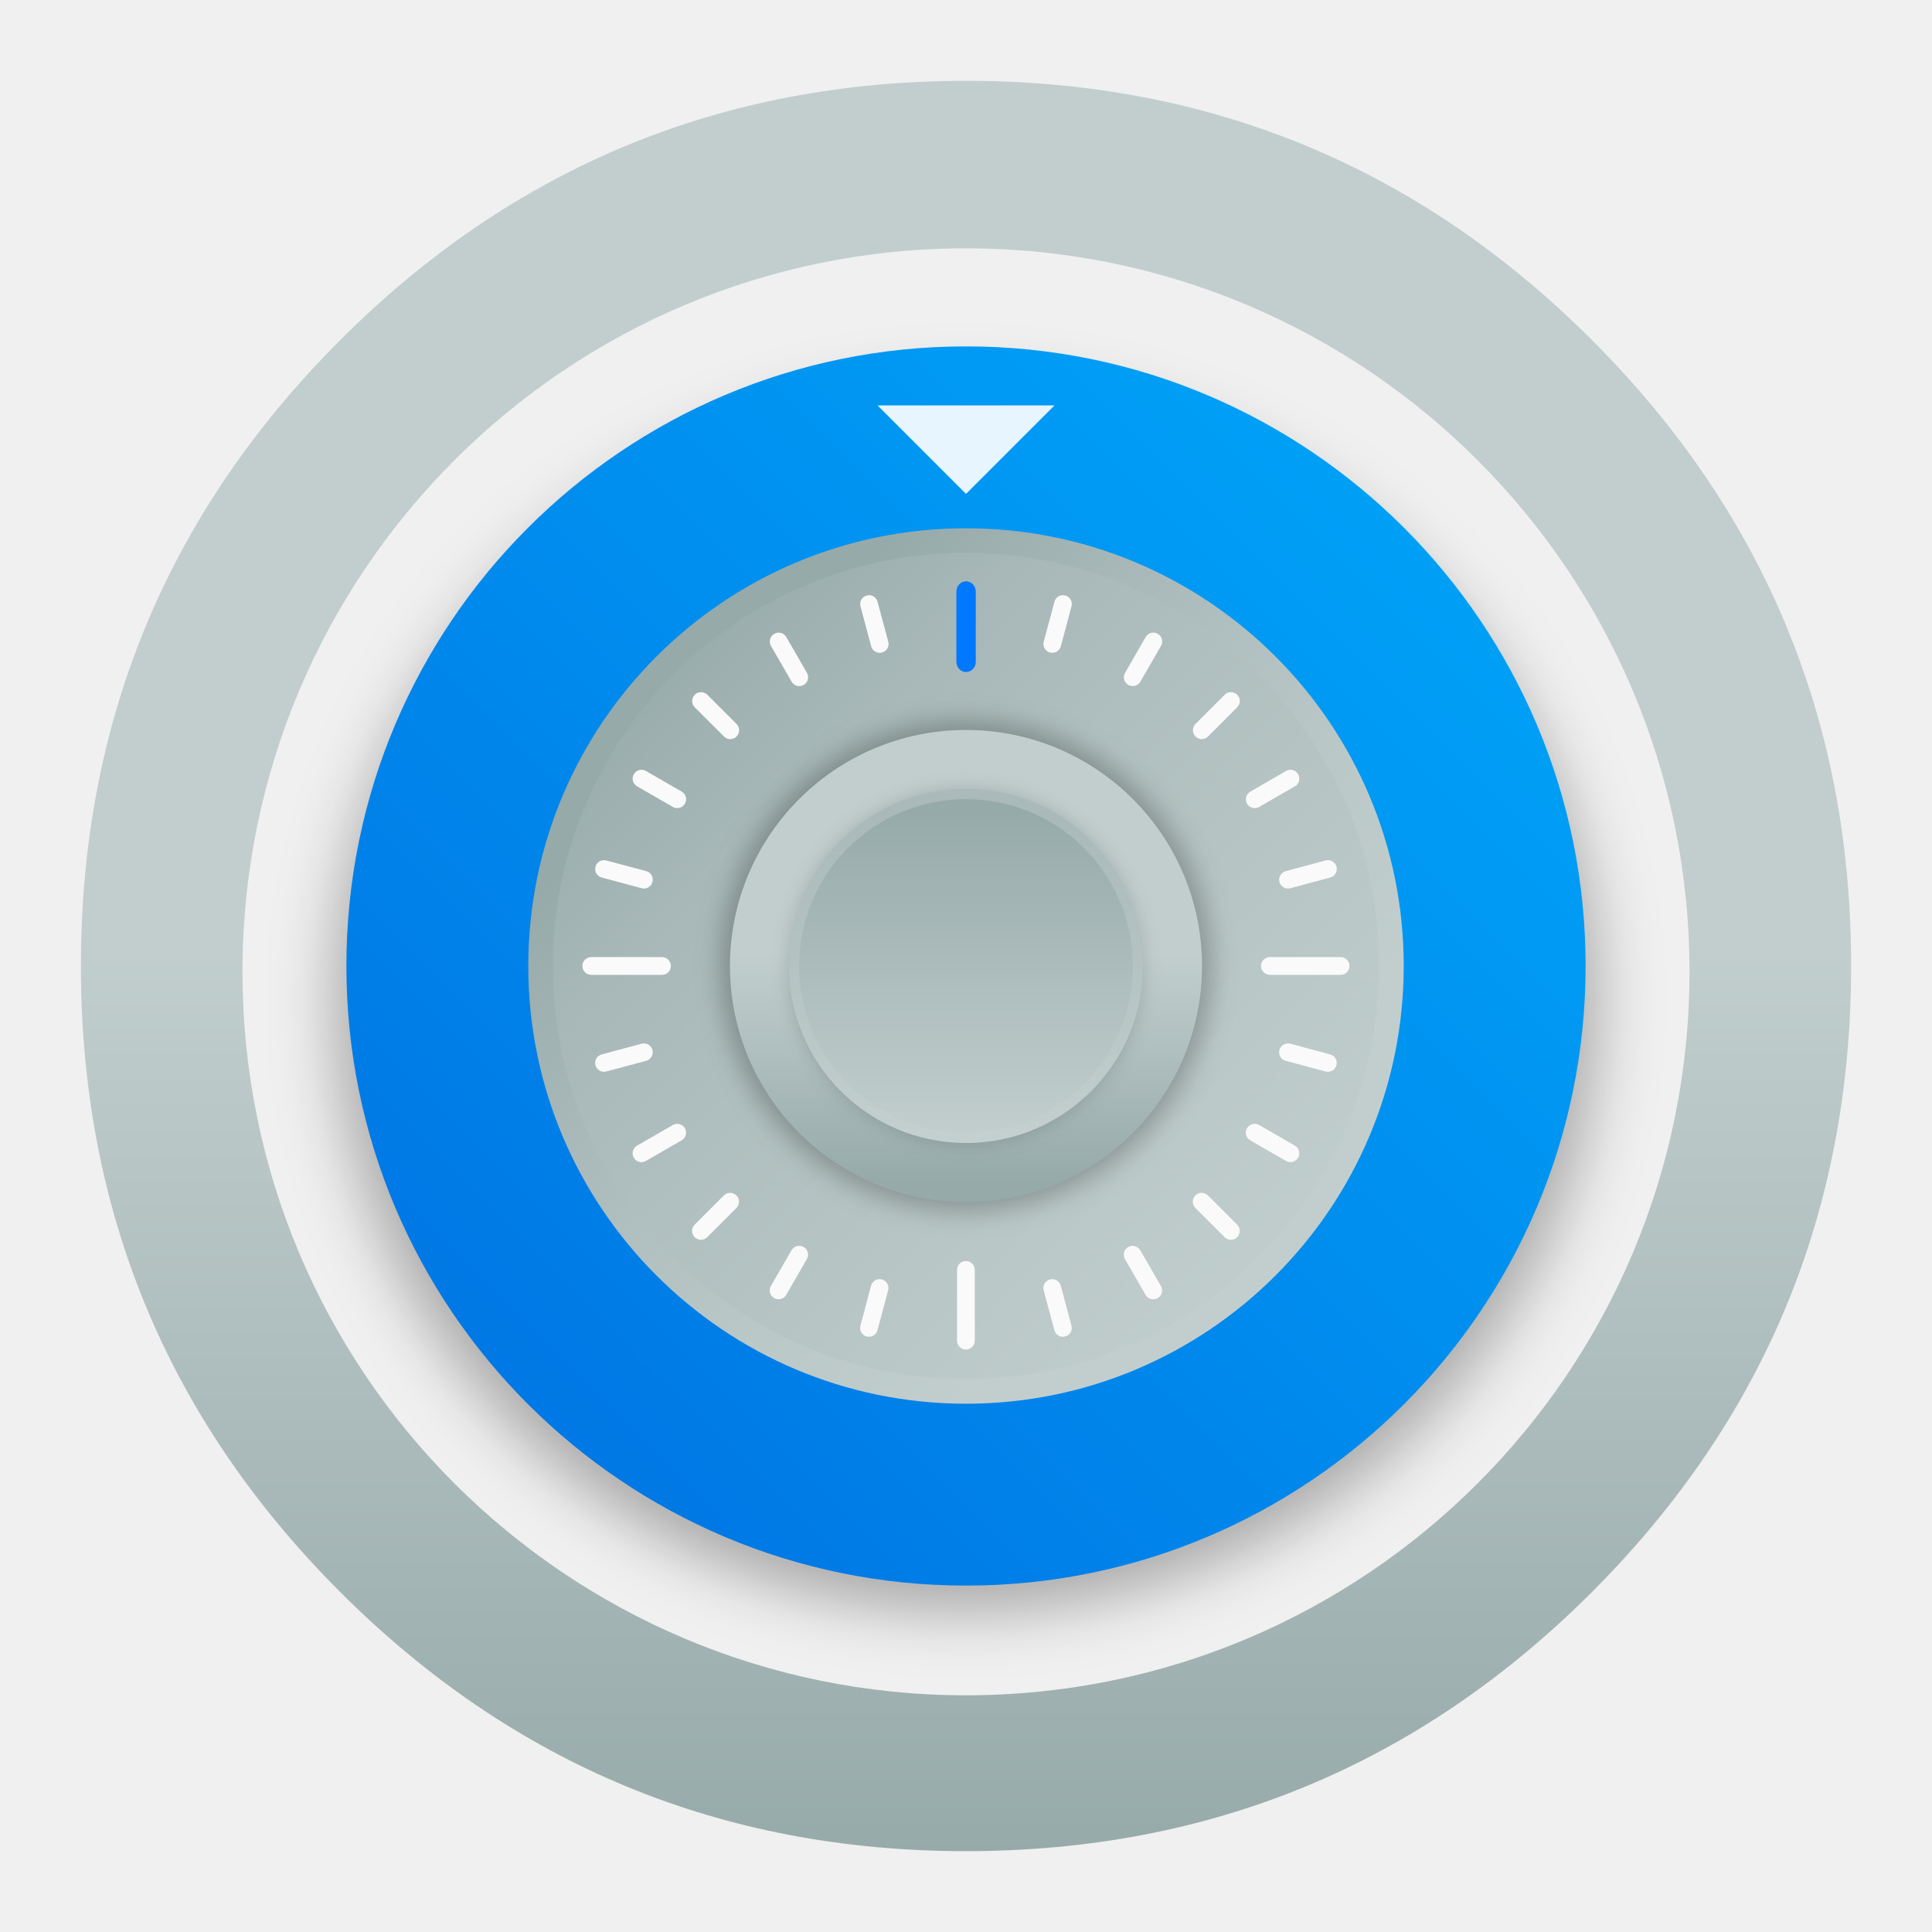
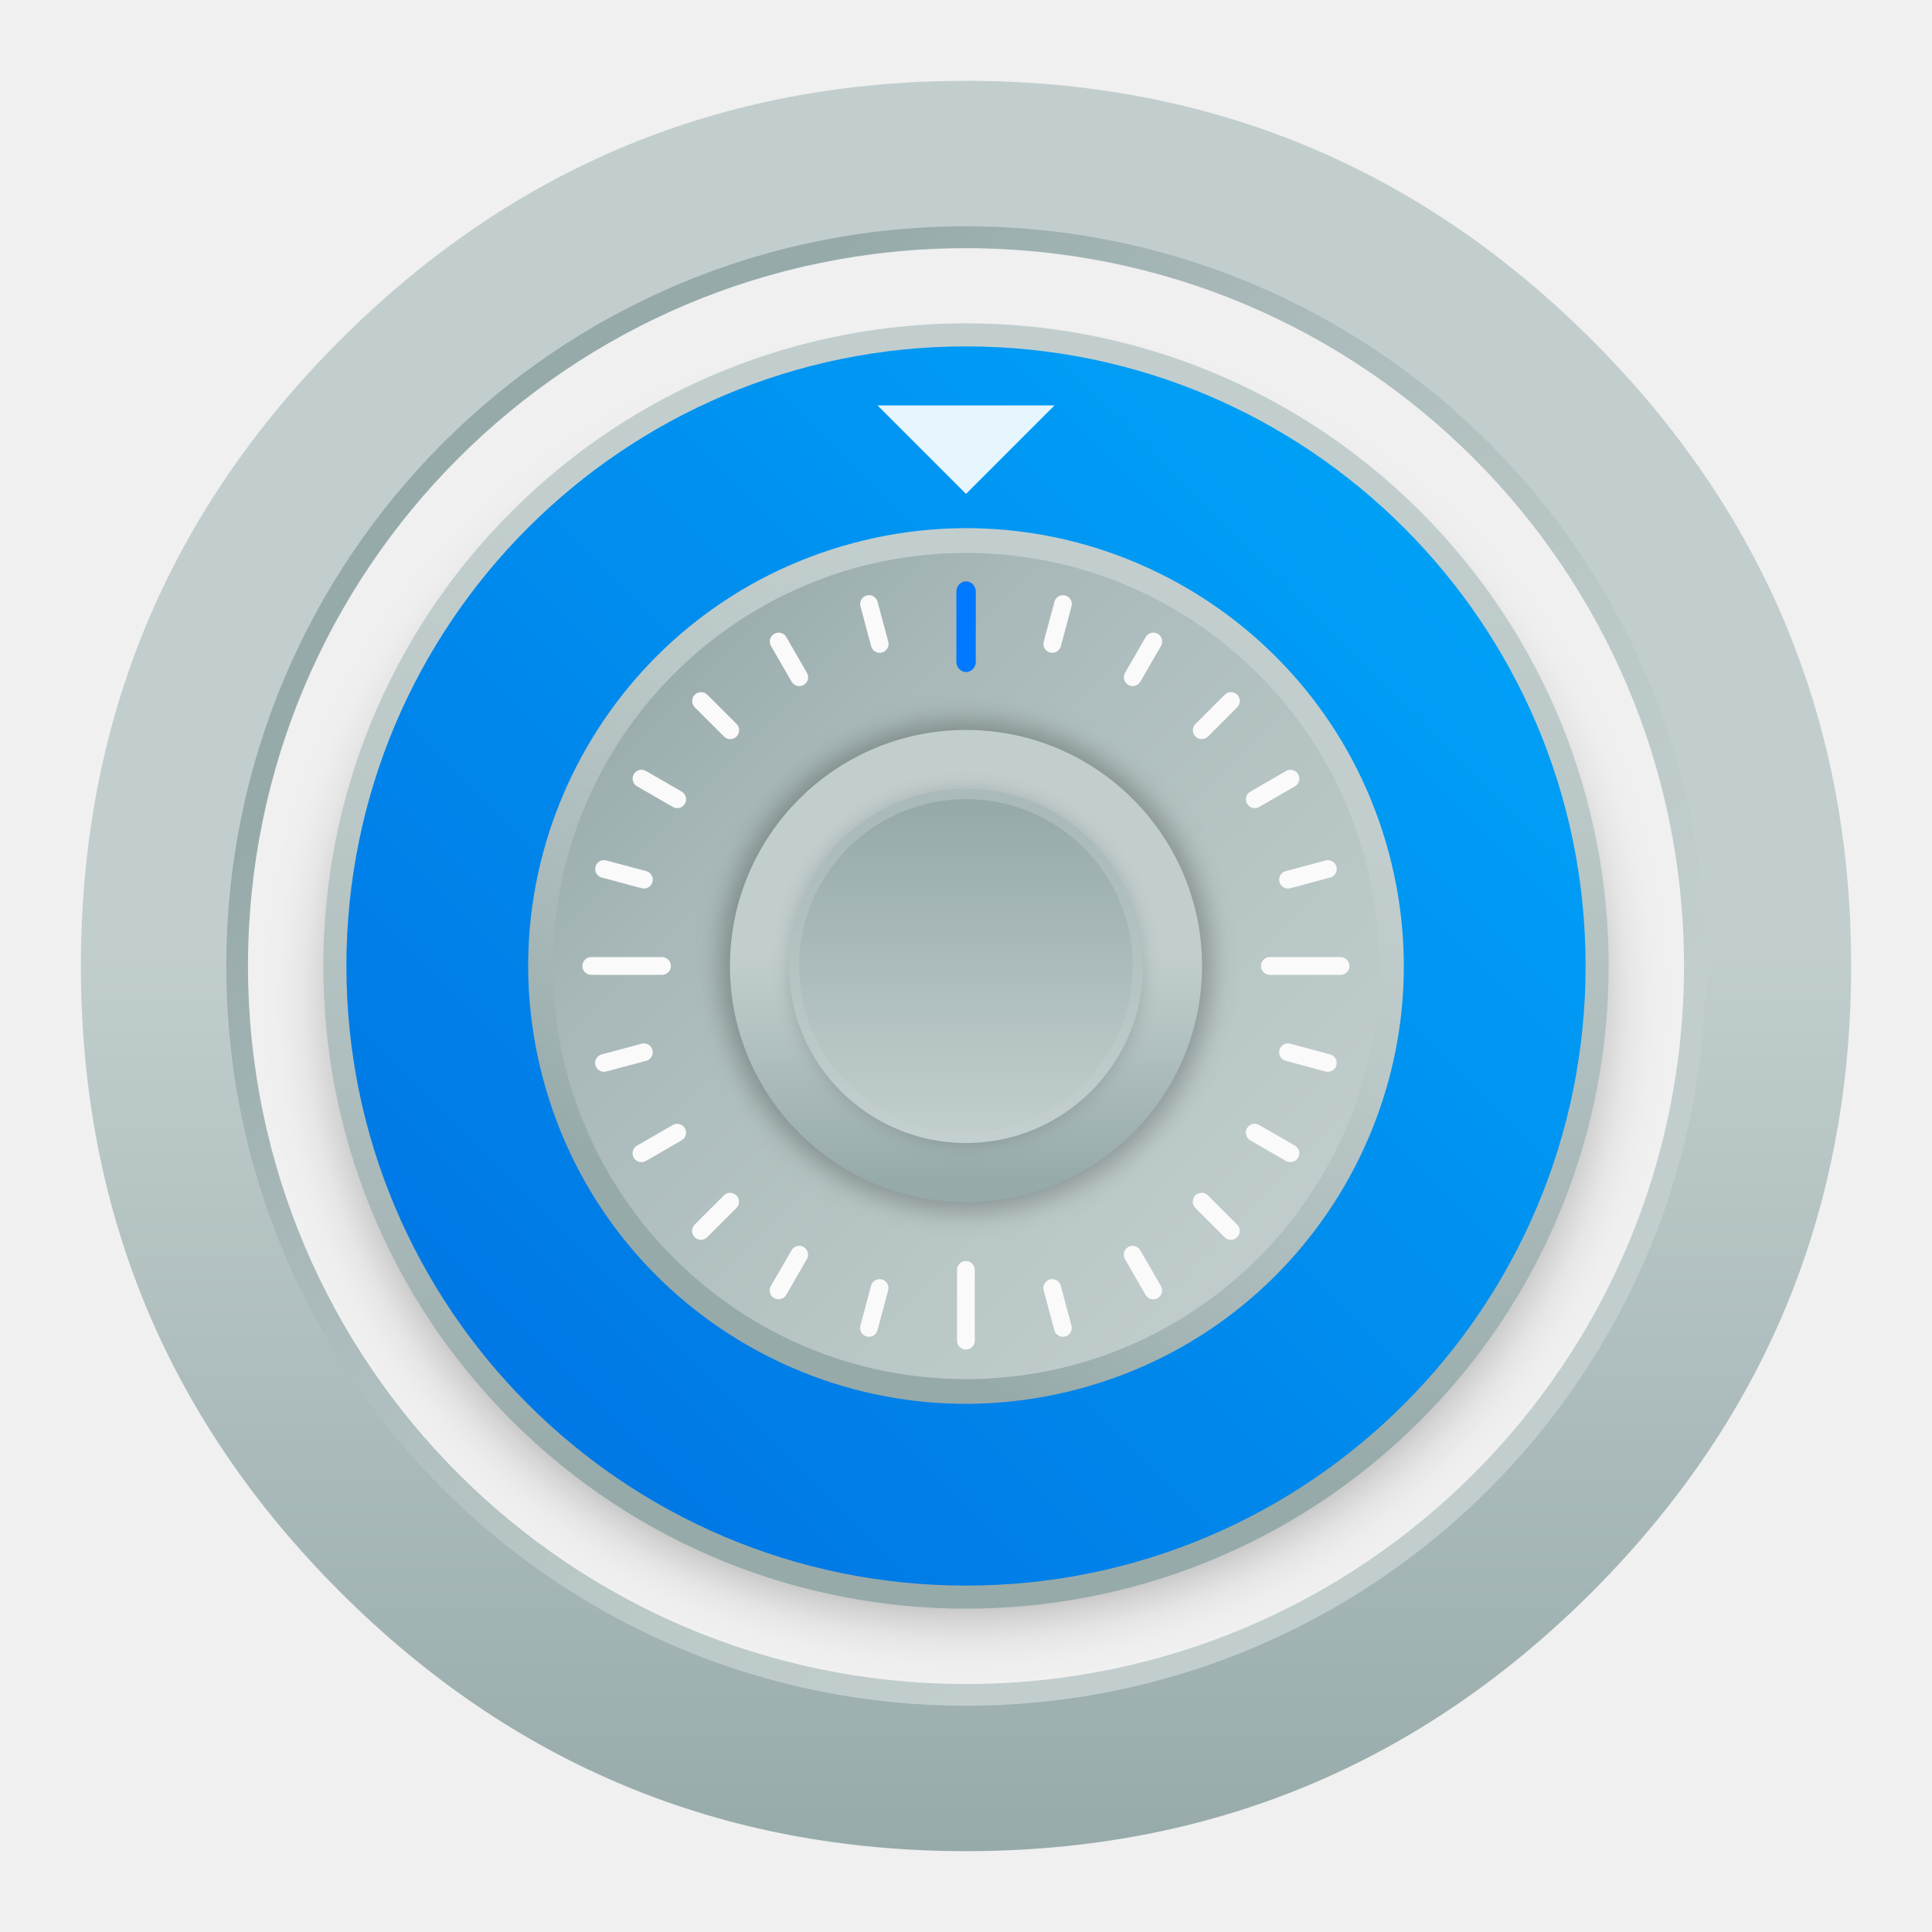
- <svg xmlns="http://www.w3.org/2000/svg" id="Apps-Visual-Studio-Code" width="64" height="64" enable-background="new 0 0 1024 1024" image-rendering="optimizeSpeed" version="1.1" viewBox="0 0 64 64">
+ <svg xmlns="http://www.w3.org/2000/svg" xmlns:xlink="http://www.w3.org/1999/xlink" id="Apps-Visual-Studio-Code" width="64" height="64" enable-background="new 0 0 1024 1024" image-rendering="optimizeSpeed" version="1.1" viewBox="0 0 64 64">
  <defs>
    <linearGradient id="h" x1="78.323" x2="55.915" y1="43.123" y2="20.986" gradientTransform="matrix(.9774 0 0 .9774 -33.486 .72316)" gradientUnits="userSpaceOnUse">
      <stop stop-color="#c2cece" offset="0" />
      <stop stop-color="#bbc8c8" offset=".244" />
      <stop stop-color="#a8b8b8" offset=".77" />
      <stop stop-color="#97aaaa" offset="1" />
    </linearGradient>
    <linearGradient id="e" x1="67" x2="67" y1="31.353" y2="44.786" gradientTransform="matrix(.5585 0 0 .55848 -5.4189 14.129)" gradientUnits="userSpaceOnUse">
      <stop stop-color="#c2cece" offset="0" />
      <stop stop-color="#97aaaa" offset="1" />
    </linearGradient>
    <filter id="p" x="-.06" y="-.06" width="1.12" height="1.12" color-interpolation-filters="sRGB">
      <feGaussianBlur stdDeviation="0.3" />
    </filter>
    <linearGradient id="o" x1="67" x2="67" y1="26" y2="38" gradientTransform="matrix(.9774 0 0 .9774 -33.486 .72316)" gradientUnits="userSpaceOnUse">
      <stop stop-color="#fff" offset="0" />
      <stop stop-color="#fff" stop-opacity=".152" offset="1" />
    </linearGradient>
    <filter id="q" x="-.06" y="-.06" width="1.12" height="1.12" color-interpolation-filters="sRGB">
      <feGaussianBlur stdDeviation="0.4" />
    </filter>
    <linearGradient id="n" x1="80.04" x2="53.682" y1="18.925" y2="45.26" gradientTransform="matrix(1.4661,0,0,1.4661,-66.229,-14.915)" gradientUnits="userSpaceOnUse">
      <stop stop-color="#00a6f9" offset="0" />
      <stop stop-color="#0071e2" offset="1" />
    </linearGradient>
    <linearGradient id="i" x1="499.95" x2="499.95" y1="496.83" y2="1026" gradientTransform="matrix(.057271 0 0 .057271 2.6774 2.6781)" gradientUnits="userSpaceOnUse">
      <stop stop-color="#c2cece" offset="0" />
      <stop stop-color="#97aaaa" offset="1" />
    </linearGradient>
    <filter id="filter1977" x="-.06" y="-.06" width="1.12" height="1.12" color-interpolation-filters="sRGB">
      <feGaussianBlur stdDeviation="1.026" />
    </filter>
-     <linearGradient id="SVGID_4_" x1="310.81" x2="153.06" y1="208.82" y2="366.57" gradientTransform="matrix(.099052 0 0 -.099052 8.5316 59.998)" gradientUnits="userSpaceOnUse">
+     <linearGradient id="SVGID_4_" x1="310.81" x2="153.06" y1="208.82" y2="366.57" gradientTransform="matrix(-.025637 -.095677 -.095677 .025637 65.118 47.422)" gradientUnits="userSpaceOnUse">
      <stop stop-color="#C2CECE" offset="0" />
      <stop stop-color="#BBC8C8" offset=".293" />
      <stop stop-color="#A8B8B8" offset=".72" />
      <stop stop-color="#97AAAA" offset="1" />
    </linearGradient>
    <linearGradient id="linearGradient1025" x1="32.102" x2="32.102" y1="26.847" y2="37.559" gradientUnits="userSpaceOnUse">
      <stop stop-color="#97aaaa" offset="0" />
      <stop stop-color="#c2cece" offset="1" />
    </linearGradient>
+     <linearGradient id="linearGradient1038" x1="310.81" x2="153.06" y1="208.82" y2="366.57" gradientTransform="matrix(.16739 0 0 -.16739 -7.6599 79.314)" gradientUnits="userSpaceOnUse">
+       <stop stop-color="#C2CECE" offset="0" />
+       <stop stop-color="#BBC8C8" offset=".293" />
+       <stop stop-color="#A8B8B8" offset=".72" />
+       <stop stop-color="#97AAAA" offset="1" />
+     </linearGradient>
+     <linearGradient id="linearGradient1043" x1="310.81" x2="153.06" y1="208.82" y2="366.57" gradientTransform="matrix(-.10284 -.10284 -.10284 .10284 85.433 27.297)" gradientUnits="userSpaceOnUse" xlink:href="#SVGID_4_" />
  </defs>
  <path id="path" d="m32 2.678c-8.098 0-15.008 2.865-20.732 8.59-5.725 5.725-8.588 12.635-8.588 20.732s2.863 15.012 8.588 20.736c5.725 5.725 12.635 8.586 20.732 8.586 8.098 0 15.014-2.862 20.738-8.586 3.153-3.156 5.437-6.671 6.854-10.545 1.152-3.159 1.73-6.554 1.73-10.191 0-2.789-0.337-5.439-1.018-7.949-0.078-0.283-0.158-0.564-0.242-0.844-0.255-0.826-0.547-1.637-0.873-2.432v-0.002c-0.356-0.863-0.758-1.709-1.205-2.537-0.252-0.469-0.52-0.934-0.803-1.391-1.214-1.969-2.695-3.829-4.443-5.578-5.725-5.725-12.64-8.59-20.738-8.59zm0 5.549a23.966 23.966 0 0 1 23.967 23.965 23.966 23.966 0 0 1-23.967 23.967 23.966 23.966 0 0 1-23.967-23.967 23.966 23.966 0 0 1 23.967-23.965z" fill="url(#i)" />
+   <path d="m32 7.496c-13.533 0-24.504 10.971-24.504 24.504 0 13.533 10.971 24.504 24.504 24.504 13.533 0 24.504-10.971 24.504-24.504 0-13.533-10.972-24.504-24.504-24.504zm0 0.719c13.135-1e-7 23.785 10.65 23.785 23.785 0 13.135-10.65 23.785-23.785 23.785-13.135 0-23.785-10.65-23.785-23.785-1e-7 -13.135 10.65-23.785 23.785-23.785z" fill="url(#linearGradient1038)" stroke-width=".157" />
  <circle transform="matrix(1.0184 0 0 .98579 -.58992 1.6052)" cx="32" cy="32" r="20.525" fill-rule="evenodd" filter="url(#filter1977)" opacity=".3" stroke-width=".977" style="paint-order:normal" />
+   <path d="m47.054 16.946c-8.314-8.314-21.794-8.314-30.108 0-8.314 8.314-8.313 21.795 1e-6 30.108 8.314 8.314 21.794 8.314 30.108 0 8.314-8.314 8.314-21.794 0-30.108zm-25.449 25.449c-5.74-5.74-5.74-15.049 1e-6 -20.789 5.74-5.74 15.049-5.74 20.789 1e-6 5.74 5.74 5.74 15.049-1e-6 20.789-5.74 5.74-15.049 5.74-20.789 0z" fill="url(#linearGradient1043)" stroke-width=".136" />
  <circle cx="32" cy="32" r="20.525" fill="url(#n)" fill-rule="evenodd" stroke-width=".977" style="paint-order:normal" />
-   <path d="m32 46.5c8.008 0 14.5-6.492 14.5-14.5s-6.492-14.5-14.5-14.5c-8.008 0-14.5 6.492-14.5 14.5s6.492 14.5 14.5 14.5zm0-24.512c5.529 0 10.012 4.483 10.012 10.012 0 5.529-4.483 10.012-10.012 10.012-5.529 0-10.012-4.483-10.012-10.012 0-5.529 4.483-10.012 10.012-10.012z" fill="url(#SVGID_4_)" stroke-width=".093" />
+   <path d="m46.006 28.247c-2.073-7.735-10.024-12.326-17.759-10.253-7.735 2.073-12.326 10.024-10.253 17.759 2.073 7.735 10.024 12.326 17.759 10.253 7.735-2.073 12.326-10.024 10.253-17.759zm-23.677 6.344c-1.431-5.341 1.739-10.831 7.08-12.262 5.341-1.431 10.831 1.739 12.262 7.08 1.431 5.341-1.739 10.831-7.08 12.262-5.341 1.431-10.831-1.739-12.262-7.08z" fill="url(#SVGID_4_)" stroke-width=".093" />
  <g fill-rule="evenodd">
    <circle cx="32" cy="32" r="13.684" fill="url(#h)" stroke-width=".977" style="paint-order:normal" />
    <path d="m32 19.294c-0.162 0-0.294 0.132-0.294 0.294v2.344c0 0.162 0.132 0.294 0.294 0.294s0.294-0.132 0.294-0.294v-2.344c0-0.162-0.132-0.294-0.294-0.294zm-3.289 0.433c-0.157 0.042-0.248 0.202-0.206 0.359l0.353 1.321c0.042 0.157 0.202 0.25 0.359 0.208s0.25-0.202 0.208-0.359l-0.355-1.323c-0.042-0.157-0.202-0.248-0.359-0.206zm6.578 0c-0.157-0.042-0.317 0.049-0.359 0.206l-0.355 1.323c-0.042 0.157 0.051 0.317 0.208 0.359s0.317-0.051 0.359-0.208l0.353-1.321c0.042-0.157-0.049-0.317-0.206-0.359zm-9.419 1.239c-0.072-0.019-0.153-0.01-0.223 0.031-0.141 0.081-0.188 0.26-0.107 0.401l0.683 1.183c0.081 0.141 0.26 0.19 0.401 0.109 0.141-0.081 0.188-0.26 0.107-0.401l-0.683-1.185c-0.041-0.07-0.105-0.118-0.178-0.137zm12.26 0c-0.072 0.019-0.137 0.067-0.178 0.137l-0.683 1.185c-0.081 0.141-0.034 0.32 0.107 0.401 0.141 0.081 0.32 0.032 0.401-0.109l0.683-1.183c0.081-0.141 0.034-0.32-0.107-0.401-0.07-0.041-0.151-0.05-0.223-0.031zm-14.907 1.962c-0.075 0-0.151 0.028-0.208 0.086-0.115 0.115-0.115 0.301 0 0.416l0.968 0.968c0.115 0.115 0.301 0.115 0.416 0 0.115-0.115 0.115-0.301 0-0.416l-0.968-0.968c-0.057-0.057-0.133-0.086-0.208-0.086zm17.555 0c-0.075 0-0.151 0.028-0.208 0.086l-0.968 0.968c-0.115 0.115-0.115 0.301 0 0.416 0.115 0.115 0.301 0.115 0.416 0l0.966-0.968c0.115-0.115 0.115-0.301 0-0.416-0.057-0.057-0.131-0.086-0.206-0.086zm-19.604 2.581c-0.072 0.019-0.137 0.067-0.178 0.137-0.081 0.141-0.034 0.32 0.107 0.401l1.185 0.683c0.141 0.081 0.32 0.034 0.401-0.107 0.081-0.141 0.032-0.32-0.109-0.401l-1.183-0.683c-0.07-0.041-0.151-0.05-0.223-0.031zm21.651 0c-0.072-0.019-0.153-0.01-0.223 0.031l-1.183 0.683c-0.141 0.081-0.19 0.26-0.109 0.401 0.081 0.141 0.26 0.188 0.401 0.107l1.185-0.683c0.141-0.081 0.188-0.26 0.107-0.401-0.041-0.07-0.105-0.118-0.178-0.137zm-22.74 2.995c-0.157-0.042-0.317 0.049-0.359 0.206s0.049 0.317 0.206 0.359l1.323 0.355c0.157 0.042 0.317-0.051 0.359-0.208s-0.051-0.317-0.208-0.359zm23.828 0-1.321 0.353c-0.157 0.042-0.25 0.202-0.208 0.359s0.202 0.25 0.359 0.208l1.323-0.355c0.157-0.042 0.248-0.202 0.206-0.359-0.042-0.157-0.202-0.248-0.359-0.206zm-24.327 3.201c-0.162 0-0.294 0.132-0.294 0.294s0.132 0.294 0.294 0.294h2.344c0.162 0 0.294-0.132 0.294-0.294s-0.132-0.294-0.294-0.294zm22.48 0c-0.162 0-0.294 0.132-0.294 0.294s0.132 0.294 0.294 0.294h2.344c0.162 0 0.294-0.132 0.294-0.294s-0.132-0.294-0.294-0.294zm-20.812 2.869-1.323 0.355c-0.157 0.042-0.248 0.202-0.206 0.359 0.042 0.157 0.202 0.248 0.359 0.206l1.321-0.353c0.157-0.042 0.25-0.202 0.208-0.359s-0.202-0.25-0.359-0.208zm21.487 0c-0.157-0.042-0.317 0.051-0.359 0.208s0.051 0.317 0.208 0.359l1.321 0.353c0.157 0.042 0.317-0.049 0.359-0.206s-0.049-0.317-0.206-0.359zm-20.233 2.663c-0.072-0.019-0.151-0.01-0.221 0.031l-1.185 0.683c-0.141 0.081-0.188 0.26-0.107 0.401 0.081 0.141 0.26 0.188 0.401 0.107l1.183-0.683c0.141-0.081 0.19-0.26 0.109-0.401-0.041-0.07-0.107-0.118-0.179-0.137zm18.979 0c-0.072 0.019-0.139 0.067-0.179 0.137-0.081 0.141-0.032 0.32 0.109 0.401l1.183 0.683c0.141 0.081 0.32 0.034 0.401-0.107 0.081-0.141 0.034-0.32-0.107-0.401l-1.185-0.683c-0.07-0.041-0.149-0.05-0.221-0.031zm-17.299 2.277c-0.075 0-0.151 0.028-0.208 0.086l-0.968 0.968c-0.115 0.115-0.115 0.301 0 0.416 0.115 0.115 0.301 0.115 0.416 0l0.968-0.968c0.115-0.115 0.115-0.301 0-0.416-0.057-0.057-0.133-0.086-0.208-0.086zm15.619 0c-0.075 0-0.151 0.028-0.208 0.086-0.115 0.115-0.115 0.301 0 0.416l0.968 0.968c0.115 0.115 0.299 0.115 0.414 0s0.115-0.301 0-0.416l-0.966-0.968c-0.057-0.057-0.133-0.086-0.208-0.086zm-13.409 1.766c-0.072 0.019-0.137 0.067-0.178 0.137l-0.683 1.183c-0.081 0.141-0.034 0.32 0.107 0.401 0.141 0.081 0.32 0.034 0.401-0.107l0.683-1.185c0.081-0.141 0.034-0.32-0.107-0.401-0.07-0.041-0.151-0.048-0.223-0.029zm11.198 0c-0.072-0.019-0.153-0.012-0.223 0.029-0.141 0.081-0.188 0.26-0.107 0.401l0.683 1.185c0.081 0.141 0.26 0.188 0.401 0.107 0.141-0.081 0.188-0.26 0.107-0.401l-0.683-1.183c-0.041-0.07-0.105-0.118-0.178-0.137zm-5.599 0.493c-0.162 0-0.294 0.132-0.294 0.294v2.344c0 0.162 0.132 0.294 0.294 0.294s0.294-0.132 0.294-0.294v-2.344c0-0.162-0.132-0.294-0.294-0.294zm-2.783 0.611c-0.157-0.042-0.317 0.051-0.359 0.208l-0.353 1.321c-0.042 0.157 0.049 0.317 0.206 0.359s0.317-0.049 0.359-0.206l0.355-1.323c0.042-0.157-0.051-0.317-0.208-0.359zm5.567 0c-0.157 0.042-0.25 0.202-0.208 0.359l0.355 1.323c0.042 0.157 0.202 0.248 0.359 0.206 0.157-0.042 0.248-0.202 0.206-0.359l-0.353-1.321c-0.042-0.157-0.202-0.25-0.359-0.208z" fill="#fafafa" style="paint-order:normal" />
    <ellipse transform="matrix(1.0152 0 0 1.0152 -.20321 -.48753)" cx="31.72" cy="32" rx="8" ry="7.999" filter="url(#q)" opacity=".25" style="paint-order:normal" />
    <ellipse cx="32" cy="32" rx="7.819" ry="7.819" fill="url(#e)" stroke-width=".977" style="paint-order:normal" />
    <ellipse transform="matrix(.9774 0 0 .9774 .99689 .72316)" cx="31.72" cy="32" rx="6" ry="6" filter="url(#p)" opacity=".15" style="paint-order:normal" />
    <circle cx="32" cy="32" r="5.864" fill="url(#linearGradient1025)" style="paint-order:stroke fill markers" />
    <path d="m32 26.136a5.865 5.864 0 0 0-5.864 5.864 5.865 5.864 0 0 0 5.864 5.864 5.865 5.864 0 0 0 5.864-5.864 5.865 5.864 0 0 0-5.864-5.864zm0 0.336a5.529 5.528 0 0 1 5.528 5.528 5.529 5.528 0 0 1-5.528 5.528 5.529 5.528 0 0 1-5.528-5.528 5.529 5.528 0 0 1 5.528-5.528z" fill="url(#o)" opacity=".19" stroke-width=".977" style="paint-order:normal" />
    <path d="m29.068 13.429h5.864l-2.932 2.932z" fill="#fff" opacity=".9" style="paint-order:normal" />
    <rect x="31.681" y="19.258" width=".643" height="3.003" ry=".339" fill="#0078ff" style="paint-order:stroke fill markers" />
  </g>
  <circle cx="-1175.9" cy="-1256" r="0" fill="#5e4aa6" />
+   <circle cx="-1185.3" cy="-1244.5" r="0" fill="#5e4aa6" />
</svg>
